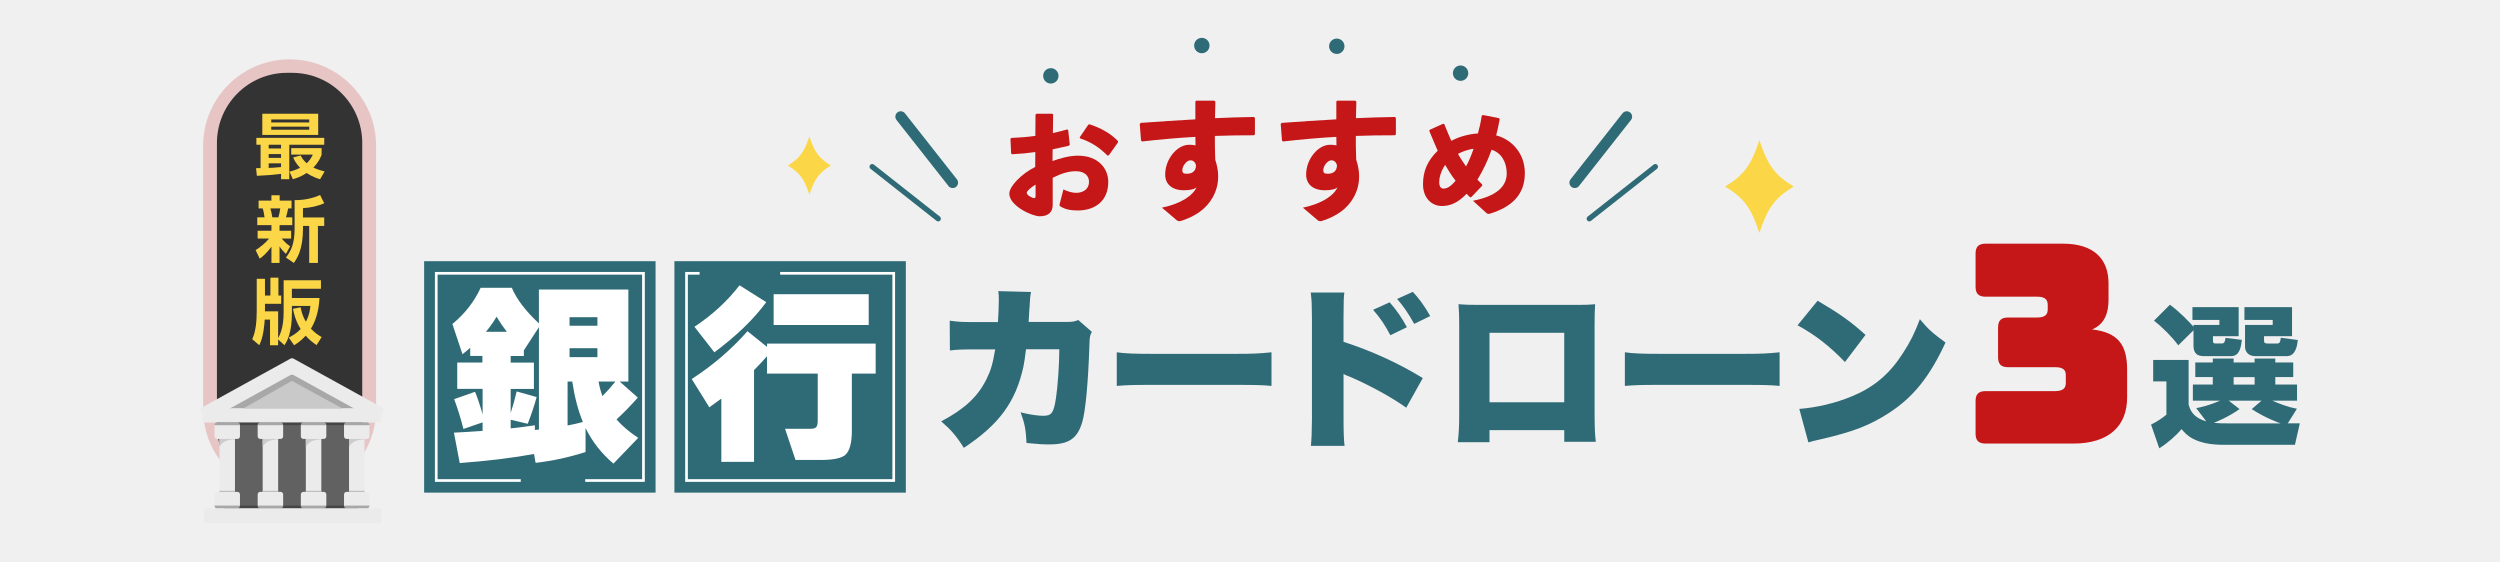
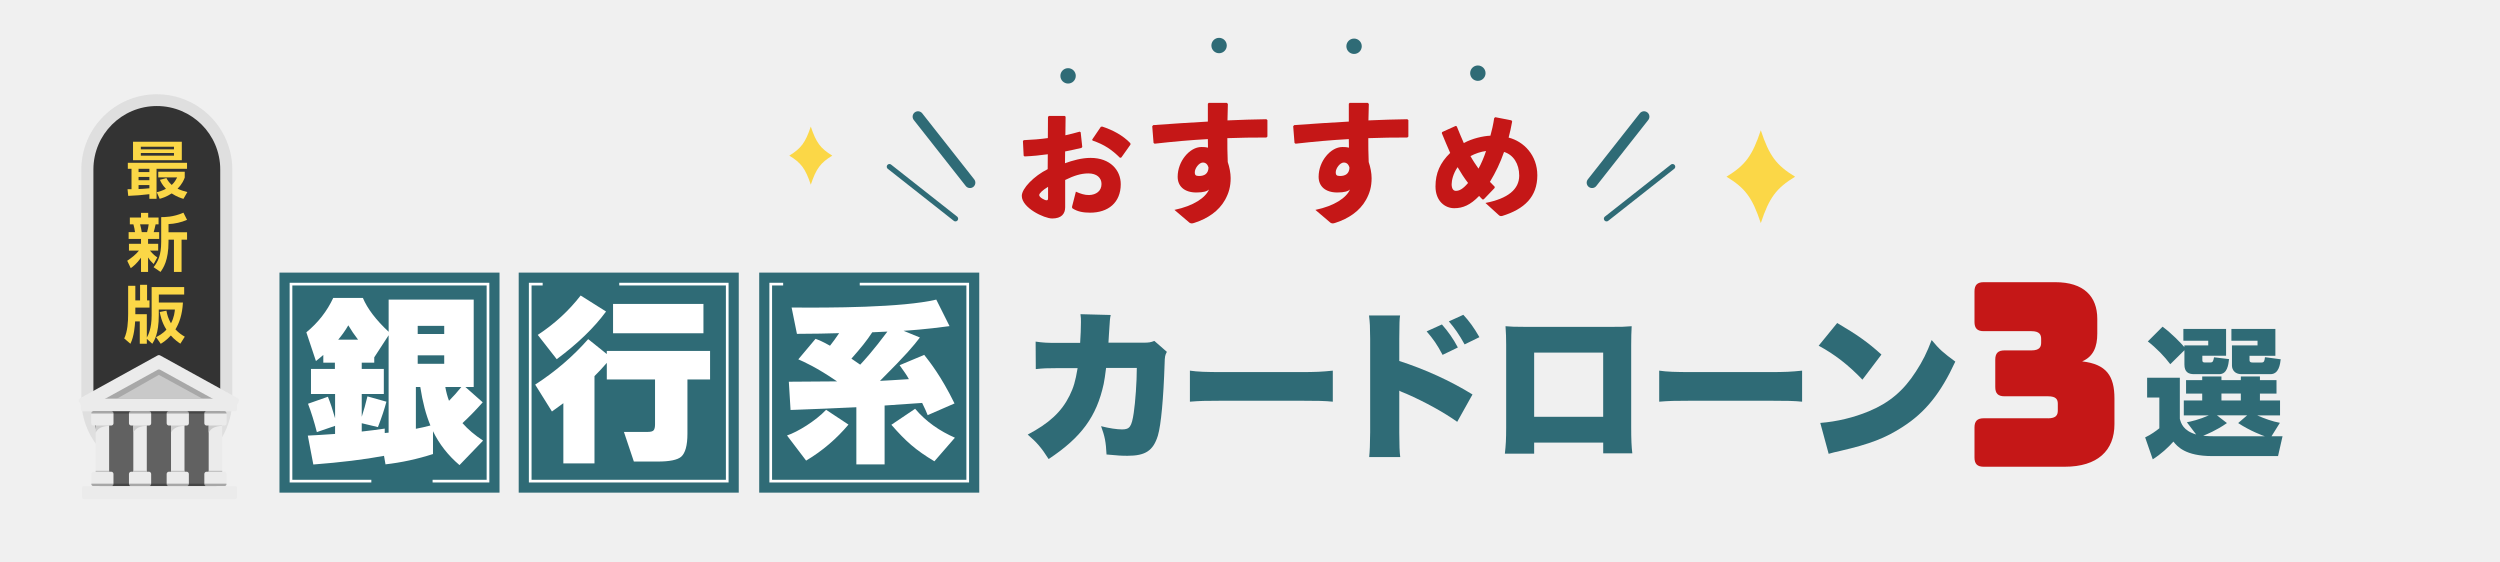
<svg xmlns="http://www.w3.org/2000/svg" viewBox="0 0 929 208.5">
  <defs>
    <style>
-       .cls-1 {
-         mix-blend-mode: multiply;
+       .cls-1, .cls-2, .cls-3, .cls-4 {
+         fill: none;
      }

-       .cls-1, .cls-2, .cls-3, .cls-4, .cls-5, .cls-6, .cls-7, .cls-8, .cls-9, .cls-10, .cls-11, .cls-12, .cls-13, .cls-14 {
-         stroke-width: 0px;
-       }
- 
-       .cls-1, .cls-9 {
+       .cls-5, .cls-6 {
        fill: #b5b5b5;
      }

-       .cls-2, .cls-15, .cls-16, .cls-17 {
-         fill: none;
+       .cls-2 {
+         stroke: #fff;
+         stroke-miterlimit: 10;
+       }
+ 
+       .cls-7 {
+         fill: #ebebeb;
+       }
+ 
+       .cls-8 {
+         fill: #fbd747;
+       }
+ 
+       .cls-9 {
+         fill: #c51717;
+       }
+ 
+       .cls-10 {
+         fill: #ccc;
+       }
+ 
+       .cls-11 {
+         isolation: isolate;
+       }
+ 
+       .cls-12 {
+         fill: #999;
+         opacity: .2;
+       }
+ 
+       .cls-13 {
+         fill: #c9c9c9;
+       }
+ 
+       .cls-14 {
+         fill: #2f6b76;
+       }
+ 
+       .cls-15 {
+         fill: #fff;
      }

      .cls-3 {
-         opacity: .2;
+         stroke-width: 4px;
      }

-       .cls-3, .cls-10 {
-         fill: #c51717;
-       }
- 
-       .cls-15 {
-         stroke-width: 2px;
-       }
- 
-       .cls-15, .cls-16 {
+       .cls-3, .cls-4 {
        stroke: #2f6b76;
        stroke-linecap: round;
        stroke-linejoin: round;
      }

+       .cls-6 {
+         mix-blend-mode: multiply;
+       }
+ 
+       .cls-4 {
+         stroke-width: 2px;
+       }
+ 
      .cls-16 {
-         stroke-width: 4px;
+         fill: #a8a8a8;
      }

      .cls-17 {
-         stroke: #fff;
-         stroke-miterlimit: 10;
+         fill: #616161;
      }

      .cls-18 {
-         isolation: isolate;
-       }
- 
-       .cls-4 {
-         fill: #616161;
-       }
- 
-       .cls-5 {
-         fill: #2f6b76;
-       }
- 
-       .cls-6 {
-         fill: #a8a8a8;
-       }
- 
-       .cls-7 {
-         fill: #c9c9c9;
-       }
- 
-       .cls-8 {
-         fill: #ccc;
-       }
- 
-       .cls-11 {
        fill: #333;
-       }
- 
-       .cls-12 {
-         fill: #fbd747;
-       }
- 
-       .cls-13 {
-         fill: #fff;
-       }
- 
-       .cls-14 {
-         fill: #ebebeb;
      }
    </style>
  </defs>
-   <g class="cls-18">
-     <g id="Layer_2" data-name="Layer 2">
+   <g class="cls-11">
+     <g id="_レイヤー_2" data-name="レイヤー 2">
      <g id="PC">
        <g>
-           <path class="cls-5" d="M850.14,157.32h4.47l-1.81,7.97h-26.51c-10.85,0-14.02-3.9-15.6-5.82-2.04,2.32-5.03,5.09-8.31,7.12l-3.05-8.82c2.26-1.07,4.41-2.6,5.71-3.67v-12.38h-4.92v-7.97h13.17v16.56c.51,1.81,1.36,4.75,6.56,6.27l-3.73-4.92c1.75-.34,4.69-.96,8.87-2.77h-10.12v-5.99h7.4v-2.77h-6.5v-5.43h6.5v-1.47h7.74v1.47h7.8v-1.47h7.69v1.47h6.67v5.43h-6.67v2.77h8.08v5.99h-9.21c3,1.3,6.05,2.43,9.16,3l-3.39,5.43ZM815.1,122.73l-5.65,5.6c-2.21-3-5.71-6.61-9.04-9.16l5.94-5.94c3.62,2.66,7.4,6.61,8.76,8.2v-.68h9.61v-1.87h-10.01v-4.75h17.18v10.8h-9.55v1.64c0,.62.06,1.07.96,1.07h2.2c1.13,0,1.24-.62,1.53-2.09l6.05.74c-.28,2.37-.74,6.05-3.96,6.05h-10.12c-2.37,0-3.9-.9-3.9-3.9v-5.71ZM840.36,148.9h-12.15l4.01,3.11c-4.24,3-8.48,4.69-9.55,5.09,1.75.23,3.67.23,5.48.23h19.33c-.68-.23-5.77-2.04-10.74-5.31l3.62-3.11ZM830.02,140.14v2.77h7.8v-2.77h-7.8ZM834.03,114.14h17.69v10.8h-10.4v1.58c0,.57,0,1.13,1.3,1.13h3.56c1.07,0,1.19-.74,1.36-2.15l6.33.85c-.23,1.87-.68,5.99-4.13,5.99h-11.53c-3.79,0-3.96-3-3.96-3.34v-8.25h10.29v-1.87h-10.51v-4.75Z" />
-           <rect class="cls-3" x="75.47" y="22.06" width="64.29" height="162" rx="32.14" ry="32.14" />
-           <rect class="cls-11" x="80.61" y="27.06" width="54" height="157" rx="26.08" ry="26.08" />
+           <path class="cls-9" d="M761.06,155.45c3.05,0,3.62-1.33,3.62-2.86v-2.57c0-1.52-.57-2.76-3.62-2.76h-16.19c-2.38,0-3.43-1.05-3.43-3.43v-10.19c0-2.38,1.05-3.43,3.43-3.43h10c3.05,0,3.62-1.33,3.62-2.86v-1.43c0-1.52-.57-2.86-3.62-2.86h-17.72c-2.38,0-3.43-1.05-3.43-3.43v-11.34c0-2.38,1.05-3.43,3.43-3.43h26.58c10.57,0,15.62,5.24,15.62,13.62v5.52c0,4.86-1.43,8.48-5.62,10.29,9.05,1.05,12,5.43,12,13.81v9.53c0,9.81-6.29,15.81-18.48,15.81h-30.1c-2.38,0-3.43-1.05-3.43-3.43v-11.15c0-2.38,1.05-3.43,3.43-3.43h23.91Z" />
          <g>
-             <path class="cls-12" d="M95.16,62.49h1.68v-8.7h-1.57s0-2.55,0-2.55h25.21s0,2.55,0,2.55h-12.98s0,12.79,0,12.79h-3.06s0-1.97,0-1.97c-3.01.37-5.98.61-8.99.72l-.29-2.85ZM97.47,42.27h20.77s0,7.87,0,7.87h-20.77s0-7.87,0-7.87ZM99.84,53.79v1.38h4.6v-1.38h-4.6ZM99.84,57.25v1.41h4.6v-1.41h-4.6ZM104.44,60.7h-4.6v1.7c1.12-.05,2.55-.11,4.6-.32v-1.38ZM100.79,44.4v1.12h14.12v-1.12h-14.12ZM100.79,47.06v1.14h14.12v-1.14h-14.12ZM111.7,57.75c.37.72.96,1.73,2.26,2.93,1.28-1.17,1.89-2.42,2.29-3.22h-8.03s0-2.42,0-2.42h11.28s0,2.47,0,2.47c-.35.93-1.01,2.69-3.06,4.76,1.6.74,2.93,1.12,4.18,1.44l-1.68,2.9c-.9-.29-2.77-.85-5-2.31-2.26,1.46-4.04,1.99-5.11,2.29l-1.25-2.79c1.01-.27,2.42-.66,3.91-1.46-1.65-1.75-2.23-3.06-2.55-3.83l2.77-.75Z" />
-             <path class="cls-12" d="M95,92.95c1.81-1.2,3.64-2.61,5-4.31h-4.26s0-2.9,0-2.9h5.13v-2.07h-5.27s0-2.9,0-2.9h2.71c-.16-1.09-.35-2.29-.69-3.32h-1.52s0-2.9,0-2.9h4.76v-1.99s3.06,0,3.06,0v1.99h4.42s0,2.9,0,2.9h-1.25c-.4,1.78-.48,2.13-.82,3.32h2.34s0,2.9,0,2.9h-4.73v2.07h4.31s0,2.9,0,2.9h-3.51c1.52,1.75,2.26,2.29,3.14,2.87l-1.57,2.85c-1.22-1.2-1.68-1.73-2.37-2.79v6.14s-3.01,0-3.01,0v-6.04c-1.91,2.63-3.43,3.78-4.36,4.44l-1.52-3.16ZM100.48,77.44c.32,1.06.53,2.21.72,3.32h2.26c.29-.93.58-2.47.69-3.32h-3.67ZM120.48,75.53c-2.37,1.06-5.27,1.7-7.9,1.81v3.48h7.9s0,3.14,0,3.14h-2.34v13.75s-3.24,0-3.24,0v-13.75h-2.31v.88c0,8.03-2.21,11.17-3.4,12.87l-2.95-2.02c1.81-2.31,3.24-4.95,3.24-10.8v-10.53c1.22,0,5.13.05,9.47-1.89l1.54,3.06Z" />
-             <path class="cls-12" d="M103.35,126.16v2.13s-3.01,0-3.01,0v-9.52h-1.97c-.11,1.65-.43,6.41-2.02,9.52l-2.63-2.26c1.41-2.93,1.68-7.05,1.68-10.56v-11.86s3.06,0,3.06,0v6.2h2.02v-6.62s2.98,0,2.98,0v6.62h1.04s0,3.09,0,3.09h-6.04v2.79h4.89s0,9.97,0,9.97c.61-1.14,2.05-3.78,2.05-9.55v-11.97s13.86,0,13.86,0v3.16s-10.8,0-10.8,0v3.43h10.27c-.29,5.32-1.62,8.83-3.19,11.41,1.49,1.6,2.74,2.39,3.99,3.11l-1.89,2.98c-.72-.48-2.47-1.65-4.04-3.48-1.91,2.07-3.38,2.95-4.31,3.54l-1.99-2.85c.93-.48,2.71-1.33,4.42-3.19-2.05-3.19-2.63-6.41-2.85-7.5l2.85-.56c.37,1.94.8,3.38,1.94,5.37,1.38-2.53,1.6-4.97,1.68-5.88h-6.86v2.47c0,7.95-1.97,10.88-2.77,12.13l-2.34-2.13Z" />
+             <rect class="cls-12" x="30.22" y="35.03" width="56.11" height="141.38" rx="28.05" ry="28.05" />
+             <g>
+               <rect class="cls-18" x="34.71" y="39.4" width="47.13" height="137.02" rx="23.56" ry="23.56" />
+               <g>
+                 <path class="cls-8" d="M47.41,70.31h1.46v-7.59h-1.37s0-2.23,0-2.23h22s0,2.23,0,2.23h-11.33v11.16s-2.67,0-2.67,0v-1.72c-2.62.32-5.22.53-7.85.63l-.26-2.48ZM49.43,52.67h18.13s0,6.87,0,6.87h-18.13s0-6.87,0-6.87ZM51.49,62.72v1.21h4.02v-1.21h-4.02ZM51.49,65.74v1.23h4.02v-1.23h-4.02ZM55.51,68.76h-4.02v1.49c.97-.05,2.23-.09,4.02-.28v-1.21ZM52.33,54.53v.97h12.32v-.97h-12.32ZM52.33,56.85v1h12.32v-1h-12.32ZM61.85,66.18c.33.63.84,1.51,1.97,2.55,1.11-1.02,1.65-2.11,2-2.81h-7.01s0-2.11,0-2.11h9.84s0,2.16,0,2.16c-.3.81-.88,2.34-2.67,4.15,1.39.65,2.55.97,3.64,1.25l-1.46,2.53c-.79-.25-2.41-.74-4.36-2.02-1.97,1.28-3.53,1.74-4.46,2l-1.09-2.44c.88-.23,2.11-.58,3.41-1.28-1.44-1.53-1.95-2.67-2.23-3.34l2.41-.65Z" />
+                 <path class="cls-8" d="M47.27,96.89c1.58-1.04,3.18-2.27,4.36-3.76h-3.71s0-2.53,0-2.53h4.48v-1.81h-4.6s0-2.53,0-2.53h2.37c-.14-.95-.3-2-.6-2.9h-1.32s0-2.53,0-2.53h4.15v-1.74s2.67,0,2.67,0v1.74h3.85s0,2.53,0,2.53h-1.09c-.35,1.56-.42,1.86-.72,2.9h2.04s0,2.53,0,2.53h-4.13v1.81h3.76s0,2.53,0,2.53h-3.06c1.32,1.53,1.97,2,2.74,2.51l-1.37,2.48c-1.07-1.04-1.46-1.51-2.07-2.44v5.36s-2.62,0-2.62,0v-5.27c-1.67,2.3-2.99,3.3-3.81,3.88l-1.32-2.76ZM52.05,83.36c.28.93.46,1.93.63,2.9h1.97c.26-.81.51-2.16.6-2.9h-3.2ZM69.51,81.69c-2.07.93-4.6,1.49-6.89,1.58v3.04h6.89s0,2.74,0,2.74h-2.04v12s-2.83,0-2.83,0v-12h-2.02v.77c0,7.01-1.93,9.75-2.97,11.23l-2.58-1.76c1.58-2.02,2.83-4.32,2.83-9.42v-9.19c1.07,0,4.48.05,8.26-1.65l1.35,2.67Z" />
+                 <path class="cls-8" d="M54.56,125.88v1.86s-2.62,0-2.62,0v-8.31h-1.72c-.09,1.44-.37,5.59-1.76,8.31l-2.3-1.97c1.23-2.55,1.46-6.15,1.46-9.21v-10.35s2.67,0,2.67,0v5.41h1.76v-5.78s2.6,0,2.6,0v5.78h.91s0,2.69,0,2.69h-5.27v2.44h4.27s0,8.7,0,8.7c.53-1,1.79-3.3,1.79-8.33v-10.44s12.09,0,12.09,0v2.76s-9.42,0-9.42,0v2.99h8.96c-.26,4.64-1.42,7.71-2.79,9.96,1.3,1.39,2.39,2.09,3.48,2.72l-1.65,2.6c-.63-.42-2.16-1.44-3.53-3.04-1.67,1.81-2.95,2.58-3.76,3.09l-1.74-2.48c.81-.42,2.37-1.16,3.85-2.79-1.79-2.78-2.3-5.59-2.48-6.55l2.48-.49c.32,1.69.7,2.95,1.69,4.69,1.21-2.21,1.39-4.34,1.46-5.13h-5.99v2.16c0,6.94-1.72,9.49-2.41,10.58l-2.04-1.86Z" />
+               </g>
+               <g>
+                 <polygon class="cls-13" points="59.05 136.75 37.72 148.22 80.39 148.22 59.05 136.75" />
+                 <rect class="cls-17" x="36.96" y="152.75" width="43.44" height="27.92" />
+                 <polygon class="cls-16" points="41.68 149.15 59.03 139.3 78.39 149.88 85.15 149.47 58.68 135.12 36.87 147.37 41.68 149.15" />
+                 <rect class="cls-7" x="30.05" y="148.15" width="58.01" height="4.67" rx=".67" ry=".67" />
+                 <path class="cls-7" d="M86.04,152.03l-26.49-14.61c-.31-.17-.68-.17-.99,0l-26.49,14.61c-.5.27-1.12.09-1.39-.4l-1.27-2.29c-.27-.5-.09-1.12.4-1.39l28.74-15.86c.31-.17.68-.17.99,0l28.74,15.86c.5.27.68.9.4,1.39l-1.27,2.29c-.27.5-.9.68-1.39.4Z" />
+                 <path class="cls-7" d="M41.34,158.13c.47,0,.84-.38.84-.84v-3.7c0-.47-.38-.84-.84-.84h-6.58c-.4,0-.74.28-.82.66-.01.06-.02.12-.02.18v3.7c0,.47.38.84.84.84h.78v17.16h-.78c-.47,0-.84.38-.84.84v3.7s0,.09,0,.13c.06.4.41.71.83.71h6.58c.47,0,.84-.38.84-.84v-3.7c0-.47-.38-.84-.84-.84h-.78v-17.16h.78Z" />
+                 <path class="cls-7" d="M55.34,158.13c.47,0,.84-.38.84-.84v-3.7c0-.47-.38-.84-.84-.84h-6.58c-.4,0-.74.28-.82.66-.01.06-.02.12-.02.18v3.7c0,.47.38.84.84.84h.78v17.16h-.78c-.47,0-.84.38-.84.84v3.7s0,.09,0,.13c.06.4.41.71.83.71h6.58c.47,0,.84-.38.84-.84v-3.7c0-.47-.38-.84-.84-.84h-.78v-17.16h.78Z" />
+                 <path class="cls-7" d="M69.35,158.13c.47,0,.84-.38.84-.84v-3.7c0-.47-.38-.84-.84-.84h-6.58c-.4,0-.74.28-.82.66-.01.06-.02.12-.02.18v3.7c0,.47.38.84.84.84h.78v17.16h-.78c-.47,0-.84.38-.84.84v3.7s0,.09,0,.13c.06.4.41.71.83.71h6.58c.47,0,.84-.38.84-.84v-3.7c0-.47-.38-.84-.84-.84h-.78v-17.16h.78Z" />
+                 <path class="cls-7" d="M83.35,158.13c.47,0,.84-.38.84-.84v-3.7c0-.47-.38-.84-.84-.84h-6.58c-.4,0-.74.28-.82.66-.01.06-.02.12-.02.18v3.7c0,.47.38.84.84.84h.78v17.16h-.78c-.47,0-.84.38-.84.84v3.7s0,.09.01.13c.06.4.41.71.83.71h6.58c.47,0,.84-.38.84-.84v-3.7c0-.47-.38-.84-.84-.84h-.78v-17.16h.78Z" />
+                 <path class="cls-6" d="M84.19,153.59v.09h-50.26v-.27c.08-.38.42-.66.82-.66h48.59c.47,0,.84.38.84.84Z" />
+                 <rect class="cls-5" x="35.54" y="174.96" width="5.03" height=".33" />
+                 <rect class="cls-5" x="49.54" y="174.96" width="5.03" height=".33" />
+                 <rect class="cls-5" x="63.54" y="174.96" width="5.03" height=".33" />
+                 <rect class="cls-5" x="77.55" y="174.96" width="5.03" height=".33" />
+                 <path class="cls-6" d="M84.18,179.74v.22c-.06.4-.41.71-.83.71h-48.59c-.42,0-.77-.31-.83-.71v-.22h50.26Z" />
+                 <path class="cls-10" d="M35.54,160.74v-2.61h5.03v.13s0,0,0,0c-2.43.1-4.08.69-5.02,2.48Z" />
+                 <path class="cls-10" d="M49.54,160.74v-2.61h5.03v.13s0,0,0,0c-2.43.1-4.08.69-5.02,2.48Z" />
+                 <path class="cls-10" d="M63.54,160.74v-2.61h5.03v.13s0,0,0,0c-2.43.1-4.08.69-5.02,2.48Z" />
+                 <path class="cls-10" d="M77.55,160.74v-2.61h5.03v.13s0,0,0,0c-2.43.1-4.08.69-5.02,2.48Z" />
+                 <rect class="cls-7" x="30.51" y="180.67" width="57.55" height="4.8" rx=".61" ry=".61" />
+               </g>
+             </g>
          </g>
-           <circle class="cls-5" cx="390.49" cy="28.19" r="2.86" />
-           <circle class="cls-5" cx="446.6" cy="16.92" r="2.86" />
-           <circle class="cls-5" cx="496.75" cy="17.19" r="2.86" />
-           <circle class="cls-5" cx="542.75" cy="27.19" r="2.86" />
-           <rect class="cls-5" x="157.61" y="97.06" width="86" height="86" />
-           <rect class="cls-5" x="250.61" y="97.06" width="86" height="86" />
-           <polyline class="cls-17" points="289.9 101.56 332.11 101.56 332.11 178.56 255.11 178.56 255.11 101.56 259.97 101.56" />
-           <polyline class="cls-17" points="193.52 178.56 162.11 178.56 162.11 101.56 166.97 101.56 196.9 101.56 239.11 101.56 239.11 178.56 217.46 178.56" />
+           <rect class="cls-1" width="929" height="208.5" />
          <g>
-             <path class="cls-13" d="M198.47,168.69c-7.72,1.44-16.93,2.57-27.63,3.38l-2.16-11.3c3.02-.14,6.57-.36,10.65-.65v-3.17l-7.12,2.45c-1.01-3.98-2.16-7.67-3.45-11.08l7.77-2.73c.96,2.35,1.89,5.16,2.81,8.42v-9.5h-9.43v-9.79h9.35v-2.45h-4.53v-3.02c-1.1.96-2.06,1.75-2.88,2.37l-3.74-11.22c4.6-3.79,8.11-8.27,10.5-13.46h11.58c1.77,4.22,5.13,8.63,10.07,13.24v-12.59h33.24v34.18h-3.24l6.76,5.97c-2.59,2.93-5.23,5.64-7.92,8.13,2.16,2.45,4.84,4.73,8.06,6.84l-9.21,9.57c-4.46-3.79-7.92-8.2-10.36-13.24v8.92c-6.09,1.97-12.28,3.31-18.56,4.03l-.58-3.31ZM180.56,123.29h7.77c-1.44-1.87-2.71-3.74-3.81-5.61-1.1,1.92-2.42,3.79-3.96,5.61ZM189.77,159.19c3.07-.33,6.07-.72,8.99-1.15v1.73c.33-.05.84-.1,1.51-.14v-38.06l-5.61,8.63v2.09h-4.89v2.45h8.63v9.79h-8.63v8.92c.81-2.45,1.56-5.11,2.23-7.99l7.41,2.09c-.77,2.93-1.87,6.24-3.31,9.93l-6.33-1.51v3.24ZM210.92,158.11c2.01-.38,3.91-.82,5.68-1.3-1.73-4.12-3.05-9.14-3.96-15.04h-1.73v16.33ZM222,121.05v-3.17h-10.36v3.17h10.36ZM222,132.71v-3.31h-10.36v3.31h10.36ZM222.43,141.78c.33,1.92.81,3.72,1.44,5.4,1.63-1.63,3.24-3.43,4.82-5.4h-6.26Z" />
-             <path class="cls-13" d="M280.21,171.64h-12.16v-23.53c-1.2.91-2.69,1.99-4.46,3.24l-6.55-10.51c7.87-5.08,14.77-11.01,20.72-17.77l7.27,5.83v-1.22h40.37v11.15h-8.85v21.23c0,4.56-.82,7.56-2.45,8.99-1.49,1.25-4.53,1.87-9.14,1.87h-9.35l-3.89-11.58h9.28c1.25,0,2.04-.23,2.37-.68.33-.46.5-1.21.5-2.27v-17.56h-18.85v-6.48c-1.39,1.63-3,3.36-4.82,5.18v34.11ZM284.74,112.28c-4.65,6.33-11.08,12.54-19.28,18.64l-7.41-9.5c6.57-4.32,12.16-9.45,16.76-15.4l9.93,6.26ZM322.81,120.77h-35.33v-11.44h35.33v11.44Z" />
+             <circle class="cls-14" cx="396.9" cy="28.19" r="2.86" />
+             <circle class="cls-14" cx="453.01" cy="16.92" r="2.86" />
+             <circle class="cls-14" cx="503.17" cy="17.19" r="2.86" />
+             <circle class="cls-14" cx="549.17" cy="27.19" r="2.86" />
+             <g>
+               <line class="cls-4" x1="330.52" y1="61.95" x2="355.04" y2="81.27" />
+               <line class="cls-3" x1="341.13" y1="43.35" x2="360.44" y2="67.88" />
+             </g>
+             <g>
+               <line class="cls-4" x1="621.52" y1="61.95" x2="597" y2="81.27" />
+               <line class="cls-3" x1="610.92" y1="43.35" x2="591.61" y2="67.88" />
+             </g>
+             <g>
+               <path class="cls-9" d="M389.38,57.32c-2.84.41-5.69.68-8.67.81l-.32-.27-.27-5.46.32-.32c3.12-.14,6.1-.36,8.94-.77l.05-7.9.36-.32h5.87l.32.27-.09,6.91c1.9-.41,3.57-.86,5.33-1.35l.36.23.59,5.46-.32.36c-2.03.45-4.06.95-6.05,1.31l-.05,4.38c2.84-1.04,6.28-1.99,9.48-1.99,7.4,0,11.24,4.65,11.24,9.75,0,6.91-4.7,10.61-11.38,10.61-2.66,0-4.65-.41-6.46-1.54-.27-.18-.32-.54-.23-.81l1.4-5.46c1.53.72,3.34,1.31,4.92,1.26,2.62-.09,4.6-1.49,4.6-4.11,0-2.3-1.76-3.93-4.88-3.93-2.8,0-5.42.86-8.62,2.44v10.11c0,2.48-1.4,4.2-4.83,4.2-2.93,0-11.29-3.93-11.29-8.4,0-2.75,4.52-7.4,9.62-9.93l.04-5.55ZM389.47,69.42c-1.99,1.17-3.3,2.44-3.3,3.07,0,.86,2.03,1.94,2.75,1.94.41,0,.54-.23.54-.86v-4.15ZM405.86,51.86l3.21-4.74.5-.09c3.88,1.26,7.68,3.25,10.48,6.19l.04.5-3.39,4.79-.5.14c-2.94-2.94-5.87-4.97-10.2-6.41l-.14-.36Z" />
+               <path class="cls-9" d="M436.44,77.99c7.1-1.47,11.56-4.56,12.84-7.59-.64.64-2.01,1.13-4.7,1.13-4.51,0-6.96-2.35-6.96-5.83,0-5.83,4.51-11.07,8.82-11.07,1.52,0,2.01.15,2.45.24,0-1.08,0-2.01-.05-3.18-6.27.34-12.89.93-19.79,1.71l-.39-.29-.49-6.17.34-.44c6.81-.49,13.77-.98,20.33-1.32v-6.61l.29-.34h6.76l.39.39c-.05,2.25-.1,4.26-.15,6.12,4.9-.2,9.8-.39,14.45-.44l.39.34v6.12l-.39.34c-4.85,0-9.75.05-14.5.24,0,2.69,0,5.54.15,8.87.64,1.86,1.08,4.12,1.08,5.98,0,3.18-.69,5.54-2.06,8.04-2.4,4.31-6.61,7.01-11.27,8.53-.2.05-.34.1-.49.15-.25.1-.49.1-.69.1-.29,0-.54-.1-.78-.25l-5.59-4.75ZM446.97,60.4c-1.37,0-2.99,2.11-2.99,3.63,0,.93.29,1.37,1.57,1.37,2.01,0,3.43-.83,3.53-3.09-.34-1.37-1.13-1.91-2.11-1.91Z" />
+               <path class="cls-9" d="M488.82,77.99c7.1-1.47,11.56-4.56,12.84-7.59-.64.64-2.01,1.13-4.7,1.13-4.51,0-6.96-2.35-6.96-5.83,0-5.83,4.51-11.07,8.82-11.07,1.52,0,2.01.15,2.45.24,0-1.08,0-2.01-.05-3.18-6.27.34-12.89.93-19.79,1.71l-.39-.29-.49-6.17.34-.44c6.81-.49,13.77-.98,20.33-1.32v-6.61l.29-.34h6.76l.39.39c-.05,2.25-.1,4.26-.15,6.12,4.9-.2,9.8-.39,14.45-.44l.39.34v6.12l-.39.34c-4.85,0-9.75.05-14.5.24,0,2.69,0,5.54.15,8.87.64,1.86,1.08,4.12,1.08,5.98,0,3.18-.69,5.54-2.06,8.04-2.4,4.31-6.61,7.01-11.27,8.53-.2.05-.34.1-.49.15-.25.1-.49.1-.69.1-.29,0-.54-.1-.78-.25l-5.59-4.75ZM499.35,60.4c-1.37,0-2.99,2.11-2.99,3.63,0,.93.29,1.37,1.57,1.37,2.01,0,3.43-.83,3.53-3.09-.34-1.37-1.13-1.91-2.11-1.91Z" />
+               <path class="cls-9" d="M550.9,74.12c-.45-.41-.86-.9-1.26-1.31-3.25,3.39-6.05,4.56-9.26,4.56-3.39,0-6.95-2.62-6.95-8.08,0-4.92,1.67-8.76,5.46-12.46-1.04-2.3-2.03-4.74-3.12-7.36l.14-.41,5.01-2.26.41.14c.95,2.26,1.76,4.38,2.62,6.23,3.07-1.72,7.13-2.62,9.89-2.75.5-1.81,1.04-4.06,1.4-6.55l.41-.32,6,1.17.27.41c-.32,1.9-.9,4.47-1.31,6,5.64,1.44,10.66,6.55,10.66,14,0,8.04-4.83,12.6-13.09,15.13-.63.09-.86,0-1.22-.32l-4.97-4.52c8.4-1.63,12.55-5.1,12.55-10.16,0-4.42-2.21-7.77-5.64-8.8-1.44,4.15-3.07,7.5-5.24,11.11.54.54,1.13,1.17,1.76,1.81v.45l-4.06,4.24-.45.05ZM539.43,68.39c0,1.9.72,2.53,1.58,2.53,1.26,0,2.57-.63,4.52-2.93-1.44-1.85-2.71-3.84-3.88-5.87-1.72,2.44-2.21,5.06-2.21,6.28ZM552.21,56.11c-1.85.23-4.02.95-5.78,1.9.81,1.49,1.99,3.25,2.98,4.65,1.04-1.81,2.17-4.56,2.8-6.55Z" />
+             </g>
          </g>
          <g>
-             <path class="cls-5" d="M370.84,119.71c.19-2.52.32-6.28.32-8.29,0-1.36,0-1.88-.19-3.24l12.17.32c-.32,1.49-.32,1.68-.71,7.83q-.06,1.75-.19,3.3h14.11c2.14,0,2.91-.13,4.34-.71l5.05,4.4c-.71,1.29-.84,1.81-.91,4.79-.45,13.85-1.42,24.67-2.72,28.94-1.88,6.02-4.99,8.09-12.17,8.09-2.52,0-3.5-.06-8.48-.52-.26-5.18-.71-7.32-2.2-11.4,3.24.84,6.41,1.29,8.42,1.29,3.11,0,3.88-1.04,4.73-6.67.65-4.34,1.23-12.5,1.23-18.06h-12.37q-.52,4.27-.97,6.47c-2.85,13.08-9,21.5-22.14,30.17-2.91-4.6-4.86-6.8-8.42-9.84,8.61-4.53,13.6-9.13,16.83-15.67,1.62-3.3,2.33-5.63,3.24-11.07h-8.09c-4.34,0-5.7.06-8.74.39l-.06-11.07c3.24.45,4.4.52,9,.52h8.93Z" />
-             <path class="cls-5" d="M415,130.91c3.04.45,6.54.58,13.27.58h30.95c6.47,0,8.93-.13,13.27-.58v12.5c-3.11-.32-5.96-.39-13.34-.39h-30.82c-7.25,0-9.39.06-13.34.39v-12.5Z" />
-             <path class="cls-5" d="M487.13,165.68c.26-2.72.32-4.6.39-9.91v-37.68c-.06-5.57-.06-5.89-.45-9.39h12.5c-.26,1.68-.26,2.72-.32,9.45v8.87c10.23,3.3,20.39,7.9,29.46,13.47l-6.15,11.01c-5.37-3.82-12.88-7.96-20.39-11.27-1.94-.78-2.14-.84-2.33-.97-.19-.06-.32-.13-.58-.32v16.83c0,4.79.13,8.22.39,9.91h-12.5ZM516.39,112.33c2.53,2.85,4.6,5.83,6.41,9.26l-6.15,2.98c-2.14-4.08-3.82-6.47-6.41-9.45l6.15-2.78ZM525,108.44c2.4,2.59,4.21,5.05,6.47,9l-5.96,2.91c-2.27-4.08-4.08-6.67-6.34-9.26l5.83-2.65Z" />
-             <path class="cls-5" d="M553.5,159.85v4.47h-11.78c.39-3.56.52-5.76.52-10.55v-33.28c0-2.78-.06-4.79-.26-7.45,2.27.19,3.56.26,7.83.26h34.9c4.01,0,4.98,0,8.03-.26-.13,2.27-.19,4.6-.19,7.64v32.82c0,4.99.13,8.09.45,10.68h-11.72v-4.34h-27.77ZM581.27,123.66h-27.77v25.83h27.77v-25.83Z" />
-             <path class="cls-5" d="M603.81,130.91c3.04.45,6.54.58,13.27.58h30.95c6.47,0,8.93-.13,13.27-.58v12.5c-3.11-.32-5.96-.39-13.34-.39h-30.82c-7.25,0-9.39.06-13.34.39v-12.5Z" />
-             <path class="cls-5" d="M675.42,111.75c8.16,4.79,12.37,7.77,17.8,12.69l-7.64,10.1c-5.63-5.89-11.14-10.16-17.61-13.66l7.45-9.13ZM668.63,151.95c6.6-.52,13.4-2.14,19.49-4.66,8.16-3.37,13.98-8.22,18.97-15.99,2.72-4.14,4.47-7.7,6.34-12.69,3.17,3.82,4.66,5.11,9.52,8.68-5.89,12.75-12.04,20.39-21.11,26.22-6.99,4.53-13.14,6.93-25.19,9.71-2.53.58-2.91.65-4.66,1.17l-3.37-12.43Z" />
+             <path class="cls-8" d="M309.28,57.83c-4.4,2.68-6,4.85-7.99,10.8-1.98-5.95-3.59-8.12-7.99-10.8,4.4-2.68,6-4.85,7.99-10.8,1.98,5.95,3.59,8.12,7.99,10.8Z" />
+             <path class="cls-8" d="M667.06,65.66c-7.02,4.28-9.59,7.75-12.75,17.25-3.16-9.5-5.73-12.97-12.75-17.25,7.02-4.28,9.59-7.75,12.75-17.25,3.16,9.5,5.73,12.97,12.75,17.25Z" />
          </g>
          <g>
-             <line class="cls-15" x1="324.11" y1="61.95" x2="348.63" y2="81.27" />
-             <line class="cls-16" x1="334.71" y1="43.35" x2="354.02" y2="67.88" />
-           </g>
-           <g>
-             <line class="cls-15" x1="615.11" y1="61.95" x2="590.59" y2="81.27" />
-             <line class="cls-16" x1="604.5" y1="43.35" x2="585.19" y2="67.88" />
-           </g>
-           <g>
-             <polygon class="cls-7" points="108.5 138.61 84.05 151.75 132.95 151.75 108.5 138.61" />
-             <rect class="cls-4" x="83.18" y="156.95" width="49.77" height="31.99" />
-             <polygon class="cls-6" points="88.59 152.82 108.47 141.53 130.65 153.66 138.4 153.19 108.07 136.75 83.08 150.78 88.59 152.82" />
-             <rect class="cls-14" x="75.26" y="151.68" width="66.47" height="5.35" rx=".77" ry=".77" />
-             <path class="cls-14" d="M139.42,156.12l-30.35-16.75c-.35-.19-.78-.19-1.13,0l-30.35,16.75c-.57.31-1.28.11-1.59-.46l-1.45-2.63c-.31-.57-.11-1.28.46-1.59l32.93-18.17c.35-.19.78-.19,1.13,0l32.93,18.17c.57.31.77,1.03.46,1.59l-1.45,2.63c-.31.57-1.03.77-1.59.46Z" />
-             <path class="cls-14" d="M88.2,163.11c.53,0,.97-.43.97-.97v-4.23c0-.53-.43-.97-.97-.97h-7.54c-.46,0-.85.32-.94.76-.02.07-.02.14-.02.21v4.23c0,.53.43.97.97.97h.89v19.66h-.89c-.53,0-.97.43-.97.97v4.23c0,.05,0,.1.01.15.07.46.47.82.95.82h7.54c.53,0,.97-.43.97-.97v-4.23c0-.53-.43-.97-.97-.97h-.89v-19.66h.89Z" />
-             <path class="cls-14" d="M104.25,163.11c.53,0,.97-.43.97-.97v-4.23c0-.53-.43-.97-.97-.97h-7.54c-.46,0-.85.32-.94.76-.02.07-.02.14-.02.21v4.23c0,.53.43.97.97.97h.89v19.66h-.89c-.53,0-.97.43-.97.97v4.23c0,.05,0,.1.01.15.07.46.47.82.95.82h7.54c.53,0,.97-.43.97-.97v-4.23c0-.53-.43-.97-.97-.97h-.89v-19.66h.89Z" />
-             <path class="cls-14" d="M120.29,163.11c.53,0,.97-.43.97-.97v-4.23c0-.53-.43-.97-.97-.97h-7.54c-.46,0-.85.32-.94.76-.02.07-.02.14-.02.21v4.23c0,.53.43.97.97.97h.89v19.66h-.89c-.53,0-.97.43-.97.97v4.23c0,.05,0,.1.01.15.07.46.47.82.95.82h7.54c.53,0,.97-.43.97-.97v-4.23c0-.53-.43-.97-.97-.97h-.89v-19.66h.89Z" />
-             <path class="cls-14" d="M136.34,163.11c.53,0,.97-.43.97-.97v-4.23c0-.53-.43-.97-.97-.97h-7.54c-.46,0-.85.32-.94.76-.02.07-.02.14-.02.21v4.23c0,.53.43.97.97.97h.89v19.66h-.89c-.53,0-.97.43-.97.97v4.23c0,.05,0,.1.01.15.07.46.47.82.95.82h7.54c.53,0,.97-.43.97-.97v-4.23c0-.53-.43-.97-.97-.97h-.89v-19.66h.89Z" />
-             <path class="cls-1" d="M137.31,157.91v.1h-57.59v-.31c.09-.43.48-.76.94-.76h55.68c.53,0,.97.43.97.97Z" />
-             <rect class="cls-9" x="81.55" y="182.39" width="5.76" height=".38" />
-             <rect class="cls-9" x="97.6" y="182.39" width="5.76" height=".38" />
-             <rect class="cls-9" x="113.64" y="182.39" width="5.76" height=".38" />
-             <rect class="cls-9" x="129.69" y="182.39" width="5.76" height=".38" />
-             <path class="cls-1" d="M137.29,187.87v.25c-.07.46-.47.82-.95.82h-55.68c-.48,0-.88-.36-.95-.82v-.25h57.59Z" />
-             <path class="cls-8" d="M81.55,166.1v-2.99h5.76v.15s0,0,0,0c-2.78.12-4.68.79-5.75,2.84Z" />
-             <path class="cls-8" d="M97.6,166.1v-2.99h5.76v.15s0,0,0,0c-2.78.12-4.68.79-5.75,2.84Z" />
-             <path class="cls-8" d="M113.64,166.1v-2.99h5.76v.15s0,0,0,0c-2.78.12-4.68.79-5.75,2.84Z" />
-             <path class="cls-8" d="M129.69,166.1v-2.99h5.76v.15s0,0,0,0c-2.78.12-4.68.79-5.75,2.84Z" />
-             <rect class="cls-14" x="75.8" y="188.94" width="65.94" height="5.5" rx=".7" ry=".7" />
-           </g>
-           <rect class="cls-2" width="929" height="208.5" />
-           <path class="cls-10" d="M763.73,145.33c3.3,0,3.92-1.44,3.92-3.1v-2.79c0-1.65-.62-2.99-3.92-2.99h-17.54c-2.58,0-3.71-1.13-3.71-3.71v-11.04c0-2.58,1.13-3.71,3.71-3.71h10.83c3.3,0,3.92-1.44,3.92-3.09v-1.55c0-1.65-.62-3.1-3.92-3.1h-19.19c-2.58,0-3.71-1.13-3.71-3.71v-12.28c0-2.58,1.13-3.71,3.71-3.71h28.78c11.45,0,16.92,5.67,16.92,14.75v5.98c0,5.26-1.55,9.18-6.09,11.14,9.8,1.14,13,5.88,13,14.96v10.32c0,10.63-6.81,17.13-20.01,17.13h-32.6c-2.58,0-3.71-1.13-3.71-3.71v-12.07c0-2.58,1.13-3.71,3.71-3.71h25.89Z" />
-           <g>
-             <path class="cls-10" d="M384.74,56.5c-2.84.41-5.69.68-8.67.81l-.32-.27-.27-5.46.32-.32c3.12-.14,6.1-.36,8.94-.77l.05-7.9.36-.32h5.87l.32.27-.09,6.91c1.9-.41,3.57-.86,5.33-1.35l.36.23.59,5.46-.32.36c-2.03.45-4.06.95-6.05,1.31l-.05,4.38c2.84-1.04,6.28-1.99,9.48-1.99,7.4,0,11.24,4.65,11.24,9.75,0,6.91-4.7,10.61-11.38,10.61-2.66,0-4.65-.41-6.46-1.54-.27-.18-.32-.54-.23-.81l1.4-5.46c1.53.72,3.34,1.31,4.92,1.26,2.62-.09,4.6-1.49,4.6-4.11,0-2.3-1.76-3.93-4.88-3.93-2.8,0-5.42.86-8.62,2.44v10.11c0,2.48-1.4,4.2-4.83,4.2-2.93,0-11.29-3.93-11.29-8.4,0-2.75,4.52-7.4,9.62-9.93l.04-5.55ZM384.83,68.6c-1.99,1.17-3.3,2.44-3.3,3.07,0,.86,2.03,1.94,2.75,1.94.41,0,.54-.23.54-.86v-4.15ZM401.22,51.04l3.21-4.74.5-.09c3.88,1.26,7.68,3.25,10.48,6.19l.04.5-3.39,4.79-.5.14c-2.94-2.94-5.87-4.97-10.2-6.41l-.14-.36Z" />
-             <path class="cls-10" d="M431.8,77.16c7.1-1.47,11.56-4.56,12.84-7.59-.64.64-2.01,1.13-4.7,1.13-4.51,0-6.96-2.35-6.96-5.83,0-5.83,4.51-11.07,8.82-11.07,1.52,0,2.01.15,2.45.24,0-1.08,0-2.01-.05-3.18-6.27.34-12.89.93-19.79,1.71l-.39-.29-.49-6.17.34-.44c6.81-.49,13.77-.98,20.33-1.32v-6.61l.29-.34h6.76l.39.39c-.05,2.25-.1,4.26-.15,6.12,4.9-.2,9.8-.39,14.45-.44l.39.34v6.12l-.39.34c-4.85,0-9.75.05-14.5.24,0,2.69,0,5.54.15,8.87.64,1.86,1.08,4.12,1.08,5.98,0,3.18-.69,5.54-2.06,8.04-2.4,4.31-6.61,7.01-11.27,8.53-.2.05-.34.1-.49.15-.25.1-.49.1-.69.1-.29,0-.54-.1-.78-.25l-5.59-4.75ZM442.34,59.57c-1.37,0-2.99,2.11-2.99,3.63,0,.93.29,1.37,1.57,1.37,2.01,0,3.43-.83,3.53-3.09-.34-1.37-1.13-1.91-2.11-1.91Z" />
-             <path class="cls-10" d="M484.18,77.16c7.1-1.47,11.56-4.56,12.84-7.59-.64.64-2.01,1.13-4.7,1.13-4.51,0-6.96-2.35-6.96-5.83,0-5.83,4.51-11.07,8.82-11.07,1.52,0,2.01.15,2.45.24,0-1.08,0-2.01-.05-3.18-6.27.34-12.89.93-19.79,1.71l-.39-.29-.49-6.17.34-.44c6.81-.49,13.77-.98,20.33-1.32v-6.61l.29-.34h6.76l.39.39c-.05,2.25-.1,4.26-.15,6.12,4.9-.2,9.8-.39,14.45-.44l.39.34v6.12l-.39.34c-4.85,0-9.75.05-14.5.24,0,2.69,0,5.54.15,8.87.64,1.86,1.08,4.12,1.08,5.98,0,3.18-.69,5.54-2.06,8.04-2.4,4.31-6.61,7.01-11.27,8.53-.2.05-.34.1-.49.15-.25.1-.49.1-.69.1-.29,0-.54-.1-.78-.25l-5.59-4.75ZM494.72,59.57c-1.37,0-2.99,2.11-2.99,3.63,0,.93.29,1.37,1.57,1.37,2.01,0,3.43-.83,3.53-3.09-.34-1.37-1.13-1.91-2.11-1.91Z" />
-             <path class="cls-10" d="M546.26,73.3c-.45-.41-.86-.9-1.26-1.31-3.25,3.39-6.05,4.56-9.26,4.56-3.39,0-6.95-2.62-6.95-8.08,0-4.92,1.67-8.76,5.46-12.46-1.04-2.3-2.03-4.74-3.12-7.36l.14-.41,5.01-2.26.41.14c.95,2.26,1.76,4.38,2.62,6.23,3.07-1.72,7.13-2.62,9.89-2.75.5-1.81,1.04-4.06,1.4-6.55l.41-.32,6,1.17.27.41c-.32,1.9-.9,4.47-1.31,6,5.64,1.44,10.66,6.55,10.66,14,0,8.04-4.83,12.6-13.09,15.13-.63.09-.86,0-1.22-.32l-4.97-4.52c8.4-1.63,12.55-5.1,12.55-10.16,0-4.42-2.21-7.77-5.64-8.8-1.44,4.15-3.07,7.5-5.24,11.11.54.54,1.13,1.17,1.76,1.81v.45l-4.06,4.24-.45.05ZM534.8,67.56c0,1.9.72,2.53,1.58,2.53,1.26,0,2.57-.63,4.52-2.93-1.44-1.85-2.71-3.84-3.88-5.87-1.72,2.44-2.21,5.06-2.21,6.28ZM547.57,55.28c-1.85.23-4.02.95-5.78,1.9.81,1.49,1.99,3.25,2.98,4.65,1.04-1.81,2.17-4.56,2.8-6.55Z" />
-           </g>
-           <g>
-             <path class="cls-12" d="M308.75,61.5c-4.4,2.68-6,4.85-7.99,10.8-1.98-5.95-3.59-8.12-7.99-10.8,4.4-2.68,6-4.85,7.99-10.8,1.98,5.95,3.59,8.12,7.99,10.8Z" />
-             <path class="cls-12" d="M666.54,69.32c-7.02,4.28-9.59,7.75-12.75,17.25-3.16-9.5-5.73-12.97-12.75-17.25,7.02-4.28,9.59-7.75,12.75-17.25,3.16,9.5,5.73,12.97,12.75,17.25Z" />
+             <path class="cls-14" d="M844.07,162.12h4.12l-1.67,7.36h-24.48c-10.02,0-12.95-3.6-14.41-5.38-1.88,2.14-4.65,4.7-7.67,6.58l-2.82-8.14c2.09-.99,4.07-2.4,5.27-3.39v-11.43h-4.54v-7.36h12.16v15.3c.47,1.67,1.25,4.39,6.06,5.79l-3.45-4.54c1.62-.31,4.33-.89,8.2-2.56h-9.34v-5.53h6.84v-2.56h-6v-5.01h6v-1.36h7.15v1.36h7.2v-1.36h7.1v1.36h6.16v5.01h-6.16v2.56h7.47v5.53h-8.51c2.77,1.2,5.59,2.25,8.46,2.77l-3.13,5.01ZM811.7,130.17l-5.22,5.17c-2.04-2.77-5.27-6.11-8.35-8.46l5.48-5.48c3.34,2.45,6.84,6.11,8.09,7.57v-.63h8.88v-1.72h-9.24v-4.39h15.87v9.97h-8.82v1.51c0,.57.05.99.89.99h2.04c1.04,0,1.15-.57,1.41-1.93l5.59.68c-.26,2.19-.68,5.59-3.65,5.59h-9.34c-2.19,0-3.6-.84-3.6-3.6v-5.27ZM835.04,154.34h-11.22l3.71,2.87c-3.92,2.77-7.83,4.33-8.82,4.7,1.62.21,3.39.21,5.06.21h17.85c-.63-.21-5.32-1.88-9.92-4.91l3.34-2.87ZM825.49,146.25v2.56h7.2v-2.56h-7.2ZM829.19,122.24h16.34v9.97h-9.61v1.46c0,.52,0,1.04,1.2,1.04h3.29c.99,0,1.1-.68,1.25-1.98l5.85.78c-.21,1.72-.63,5.53-3.81,5.53h-10.65c-3.5,0-3.65-2.77-3.65-3.08v-7.62h9.5v-1.72h-9.71v-4.39Z" />
+             <g>
+               <rect class="cls-14" x="103.85" y="101.3" width="81.77" height="81.77" />
+               <polyline class="cls-2" points="137.99 178.79 108.13 178.79 108.13 105.58 112.75 105.58 141.2 105.58 181.34 105.58 181.34 178.79 160.75 178.79" />
+               <path class="cls-15" d="M142.7,169.39c-7.34,1.37-16.1,2.44-26.27,3.22l-2.05-10.74c2.87-.14,6.25-.34,10.13-.62v-3.01l-6.77,2.33c-.96-3.78-2.05-7.3-3.28-10.54l7.39-2.6c.91,2.24,1.8,4.9,2.67,8v-9.03h-8.96v-9.3h8.89v-2.33h-4.31v-2.87c-1.05.91-1.96,1.67-2.74,2.26l-3.56-10.67c4.38-3.6,7.71-7.87,9.99-12.79h11.01c1.69,4.01,4.88,8.21,9.58,12.59v-11.97h31.61v32.5h-3.08l6.43,5.68c-2.46,2.78-4.97,5.36-7.53,7.73,2.05,2.33,4.61,4.49,7.66,6.5l-8.76,9.1c-4.24-3.6-7.53-7.8-9.85-12.59v8.48c-5.79,1.87-11.68,3.15-17.65,3.83l-.55-3.15ZM125.67,126.23h7.39c-1.37-1.78-2.58-3.56-3.63-5.34-1.05,1.82-2.3,3.6-3.76,5.34ZM134.42,160.36c2.92-.32,5.77-.68,8.55-1.09v1.64c.32-.05.8-.09,1.44-.14v-36.19l-5.34,8.21v1.98h-4.65v2.33h8.21v9.3h-8.21v8.48c.77-2.33,1.48-4.86,2.12-7.59l7.05,1.98c-.73,2.78-1.78,5.93-3.15,9.44l-6.02-1.44v3.08ZM154.54,159.34c1.92-.36,3.72-.78,5.4-1.23-1.64-3.92-2.9-8.69-3.76-14.3h-1.64v15.53ZM165.07,124.11v-3.01h-9.85v3.01h9.85ZM165.07,135.19v-3.15h-9.85v3.15h9.85ZM165.48,143.81c.32,1.82.77,3.53,1.37,5.13,1.55-1.55,3.08-3.26,4.58-5.13h-5.95Z" />
+             </g>
+             <g>
+               <rect class="cls-14" x="192.75" y="101.3" width="81.77" height="81.77" />
+               <polyline class="cls-2" points="230.11 105.58 270.24 105.58 270.24 178.79 197.03 178.79 197.03 105.58 201.65 105.58" />
+               <path class="cls-15" d="M220.9,172.2h-11.56v-22.37c-1.14.87-2.55,1.89-4.24,3.08l-6.23-9.99c7.48-4.83,14.05-10.47,19.7-16.9l6.91,5.54v-1.16h38.38v10.6h-8.41v20.18c0,4.33-.78,7.18-2.33,8.55-1.41,1.19-4.31,1.78-8.69,1.78h-8.89l-3.69-11.01h8.82c1.19,0,1.94-.22,2.26-.65.32-.43.48-1.15.48-2.16v-16.69h-17.92v-6.16c-1.32,1.55-2.85,3.19-4.58,4.93v32.43ZM225.21,115.76c-4.42,6.02-10.54,11.93-18.33,17.72l-7.05-9.03c6.25-4.1,11.56-8.98,15.94-14.64l9.44,5.95ZM261.4,123.83h-33.59v-10.88h33.59v10.88Z" />
+             </g>
+             <g>
+               <path class="cls-14" d="M401.38,127.39c.18-2.33.3-5.8.3-7.65,0-1.26,0-1.73-.18-2.99l11.24.3c-.3,1.38-.3,1.55-.66,7.24q-.06,1.61-.18,3.05h13.04c1.97,0,2.69-.12,4.01-.66l4.66,4.07c-.66,1.2-.78,1.67-.84,4.42-.42,12.8-1.32,22.78-2.51,26.73-1.73,5.56-4.6,7.47-11.24,7.47-2.33,0-3.23-.06-7.83-.48-.24-4.78-.66-6.76-2.03-10.52,2.99.78,5.92,1.2,7.77,1.2,2.87,0,3.59-.96,4.37-6.16.6-4.01,1.14-11.54,1.14-16.68h-11.42q-.48,3.95-.9,5.98c-2.63,12.08-8.31,19.85-20.45,27.87-2.69-4.25-4.48-6.28-7.77-9.09,7.95-4.19,12.56-8.43,15.55-14.47,1.49-3.05,2.15-5.2,2.99-10.22h-7.47c-4.01,0-5.26.06-8.07.36l-.06-10.22c2.99.42,4.07.48,8.31.48h8.25Z" />
+               <path class="cls-14" d="M442.17,137.73c2.81.42,6.04.54,12.26.54h28.58c5.98,0,8.25-.12,12.26-.54v11.54c-2.87-.3-5.5-.36-12.32-.36h-28.46c-6.7,0-8.67.06-12.32.36v-11.54Z" />
+               <path class="cls-14" d="M508.79,169.84c.24-2.51.3-4.25.36-9.15v-34.8c-.06-5.14-.06-5.44-.42-8.67h11.54c-.24,1.55-.24,2.51-.3,8.73v8.19c9.45,3.05,18.84,7.29,27.21,12.44l-5.68,10.17c-4.96-3.53-11.9-7.35-18.84-10.4-1.79-.72-1.97-.78-2.15-.9-.18-.06-.3-.12-.54-.3v15.55c0,4.42.12,7.59.36,9.15h-11.54ZM535.82,120.57c2.33,2.63,4.25,5.38,5.92,8.55l-5.68,2.75c-1.97-3.77-3.53-5.98-5.92-8.73l5.68-2.57ZM543.77,116.98c2.21,2.39,3.89,4.66,5.98,8.31l-5.5,2.69c-2.09-3.77-3.77-6.16-5.86-8.55l5.38-2.45Z" />
+               <path class="cls-14" d="M570.09,164.46v4.13h-10.88c.36-3.29.48-5.32.48-9.75v-30.74c0-2.57-.06-4.42-.24-6.88,2.09.18,3.29.24,7.24.24h32.23c3.71,0,4.6,0,7.41-.24-.12,2.09-.18,4.25-.18,7.06v30.32c0,4.6.12,7.47.42,9.87h-10.82v-4.01h-25.65ZM595.74,131.03h-25.65v23.86h25.65v-23.86Z" />
+               <path class="cls-14" d="M616.56,137.73c2.81.42,6.04.54,12.26.54h28.58c5.98,0,8.25-.12,12.26-.54v11.54c-2.87-.3-5.5-.36-12.32-.36h-28.46c-6.7,0-8.67.06-12.32.36v-11.54Z" />
+               <path class="cls-14" d="M682.7,120.03c7.53,4.42,11.42,7.18,16.44,11.72l-7.06,9.33c-5.2-5.44-10.29-9.39-16.26-12.62l6.88-8.43ZM676.42,157.16c6.1-.48,12.38-1.97,18-4.31,7.53-3.11,12.92-7.59,17.52-14.77,2.51-3.83,4.13-7.12,5.86-11.72,2.93,3.53,4.31,4.72,8.79,8.01-5.44,11.78-11.12,18.84-19.49,24.22-6.46,4.19-12.14,6.4-23.26,8.97-2.33.54-2.69.6-4.31,1.08l-3.11-11.48Z" />
+             </g>
+             <g>
+               <g>
+                 <rect class="cls-14" x="282.12" y="101.3" width="81.77" height="81.77" />
+                 <polyline class="cls-2" points="319.48 105.58 359.61 105.58 359.61 178.79 286.4 178.79 286.4 105.58 291.02 105.58" />
+               </g>
+               <path class="cls-15" d="M315.29,157.78c-4.29,5.12-9.66,9.79-15.74,13.38l-7.1-9.34c3.9-1.28,10.69-5.44,14.53-9.54l8.32,5.5ZM341.85,125.4c-2.62,3.39-4.8,6.08-14.85,16.13,2.11-.13,5.44-.26,10.75-.64-.9-1.6-1.66-2.69-3.46-5.18l9.15-3.84c2.05,2.62,6.27,7.87,11.26,18.05l-9.98,4.35c-.58-1.41-.96-2.37-2.05-4.54l-13.95.96v21.89h-10.5v-21.25c-3.46.19-20.61.9-24.45,1.02l-.64-10.5c2.56,0,15.1-.13,17.92-.13-7.68-5.25-12.22-7.23-14.4-8.19l6.4-7.62c1.34.51,2.3.83,5.38,2.56,1.15-1.47,2.11-2.75,3.39-4.67-6.4.19-7.36.19-15.68.26l-1.98-9.79c13.89.13,41.21.06,53.76-2.94l4.93,9.86c-8.9,1.22-15.81,1.66-17.09,1.73l6.08,2.5ZM324.13,123.48c-2.05,3.14-4.22,5.82-7.74,9.79.7.45,1.47,1.02,3.26,2.24,1.34-1.41,4.86-5.25,10.11-12.29l-5.63.26ZM347.23,171.42c-7.04-4.22-10.56-7.36-16-13.57l8.83-5.95c4.16,4.93,9.28,8.32,14.78,10.75l-7.62,8.77Z" />
+             </g>
          </g>
        </g>
      </g>
    </g>
  </g>
</svg>
